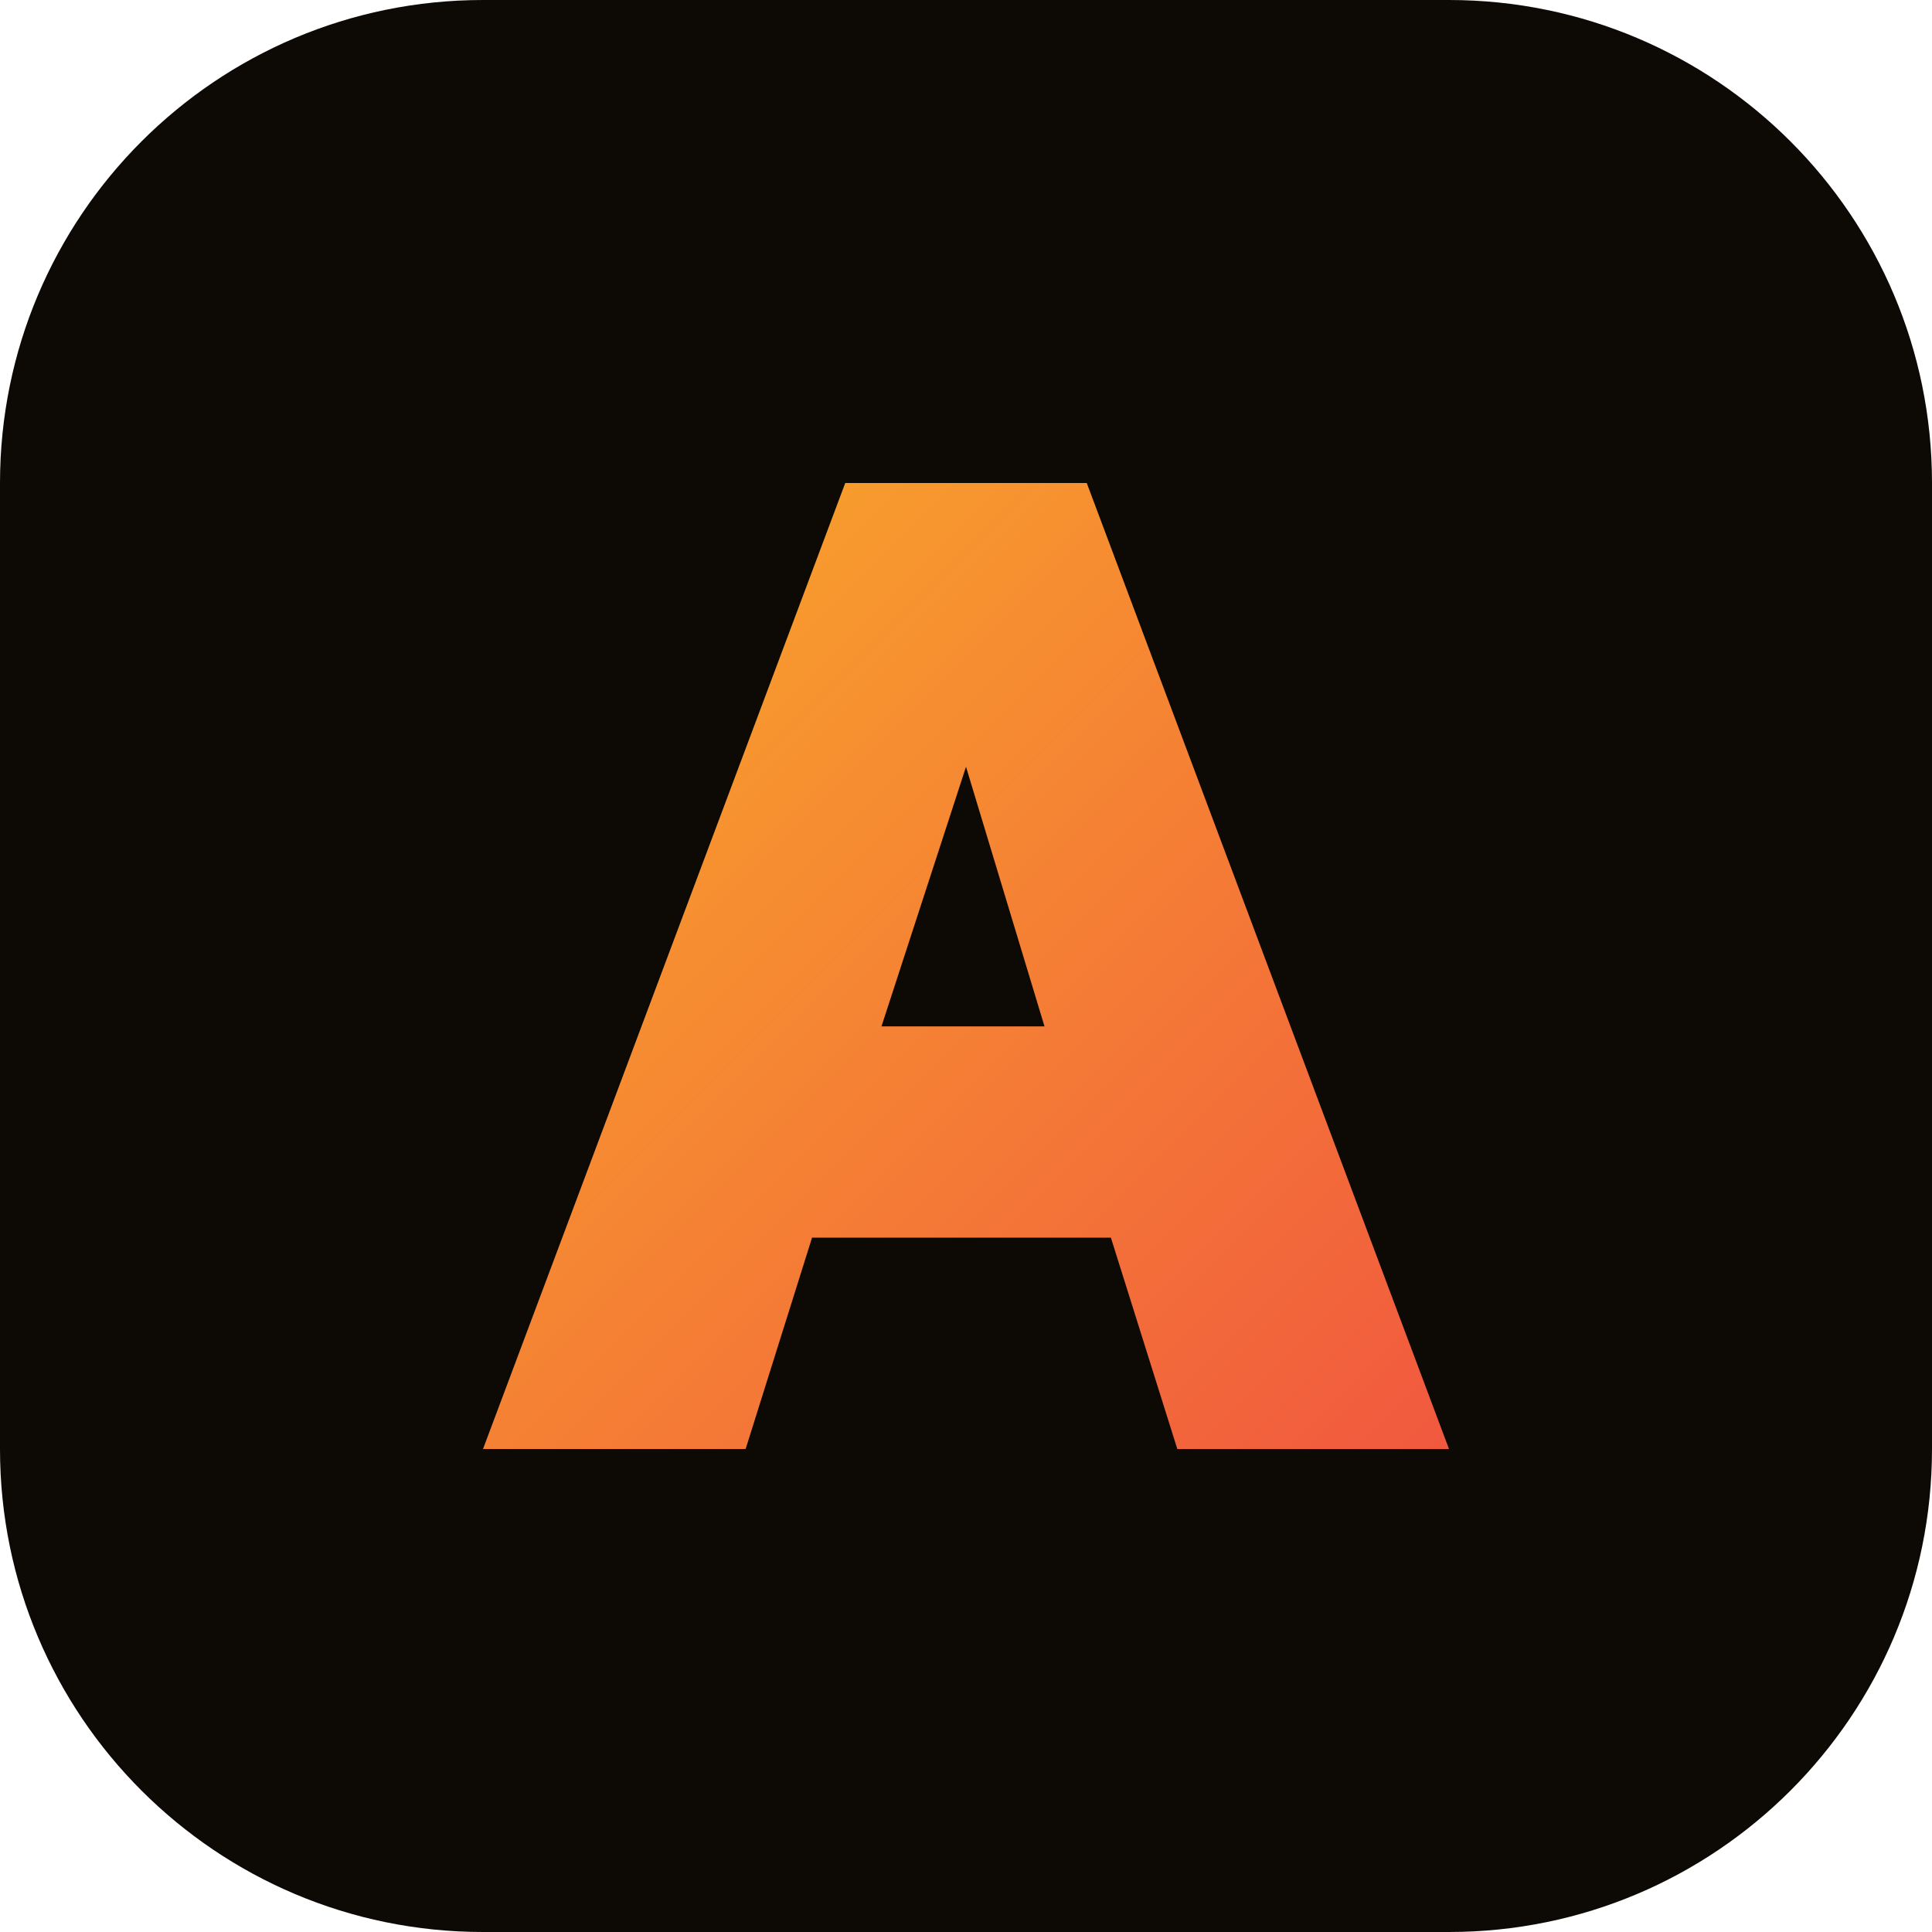
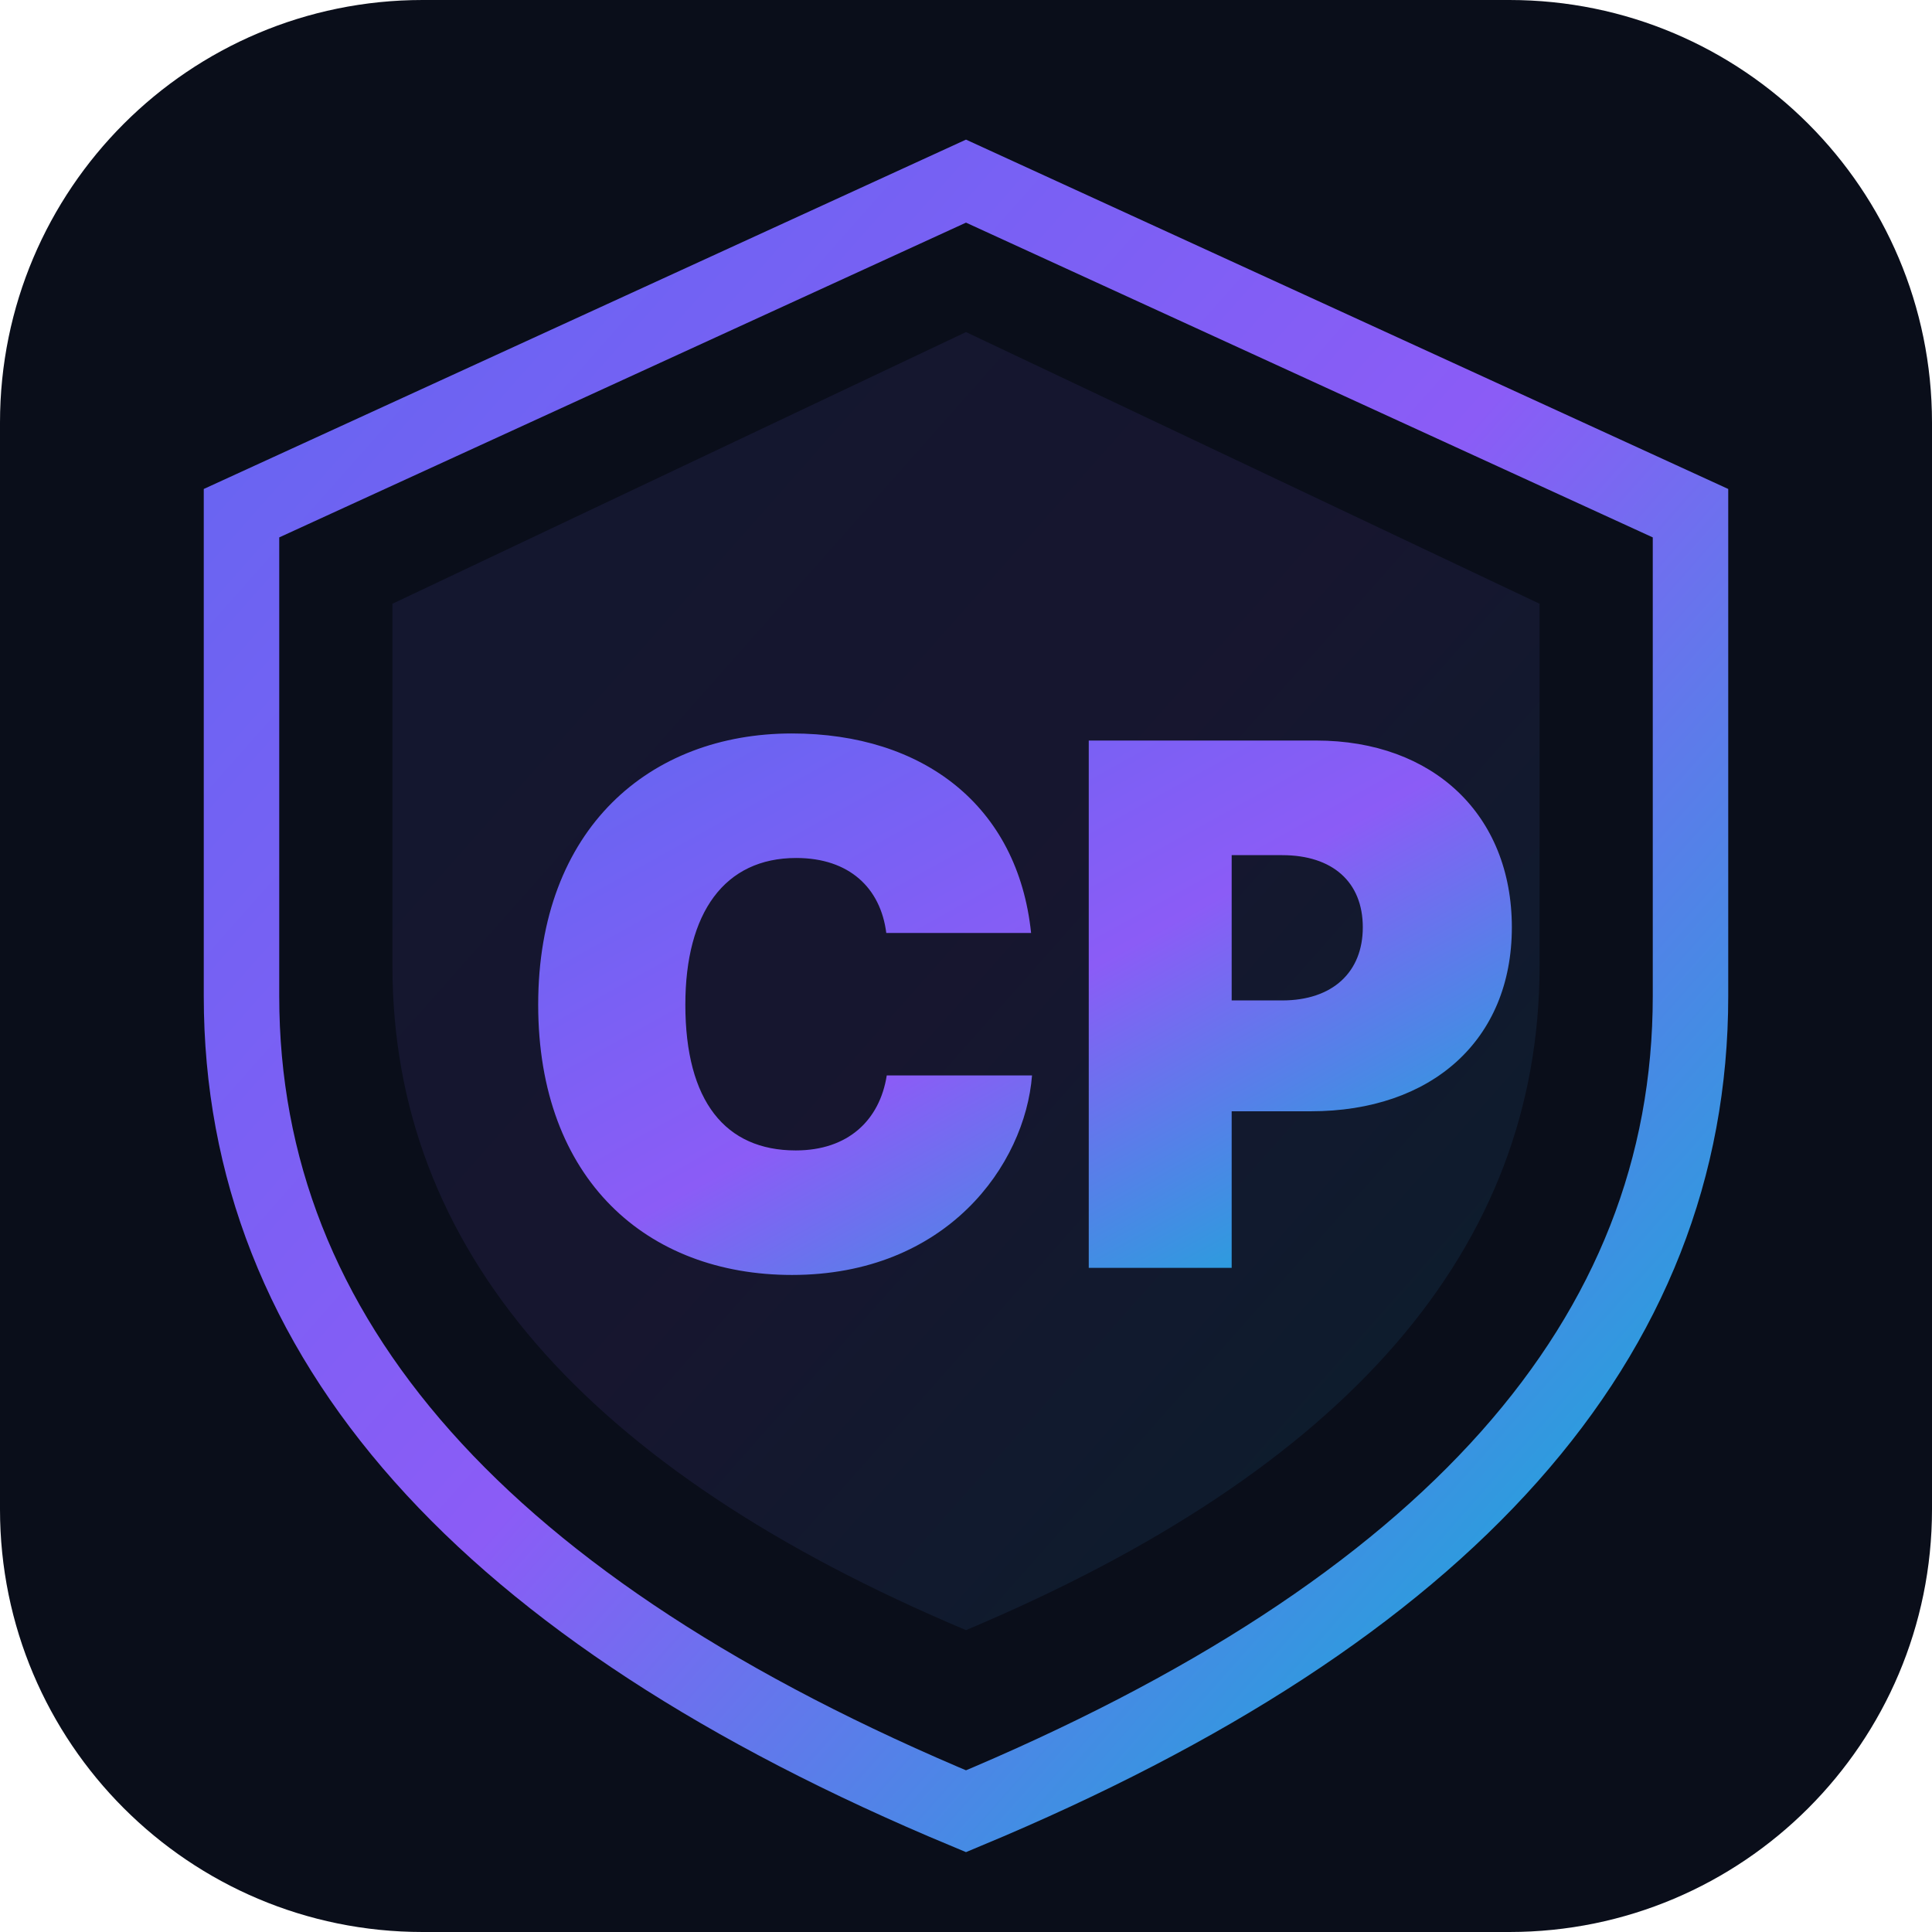
<svg xmlns="http://www.w3.org/2000/svg" viewBox="0 0 64 64">
  <defs>
-     <linearGradient id="g" x1="8" y1="8" x2="56" y2="56" gradientUnits="userSpaceOnUse">
-       <stop stop-color="#fbbf24" />
-       <stop offset="1" stop-color="#ef4444" />
+     <linearGradient id="sg" x1="0%" y1="0%" x2="100%" y2="100%">
+       <stop offset="0%" stop-color="#6366f1" />
+       <stop offset="50%" stop-color="#8b5cf6" />
+       <stop offset="100%" stop-color="#06b6d4" />
    </linearGradient>
  </defs>
-   <rect width="64" height="64" rx="16" fill="#0d0905" />
-   <path d="M16 48 28 16h8l12 32h-9l-2.2-7H26.9L24.7 48H16Zm13.2-14h5.4L32 25.4 29.2 34Z" fill="url(#g)" />
+   <rect width="64" height="64" rx="14" fill="#0a0e1a" />
+   <path d="M32,6 L56,17 L56,33 Q56,50 32,60 Q8,50 8,33 L8,17 Z" fill="none" stroke="url(#sg)" stroke-width="2.5" />
+   <path d="M32,11 L51,20 L51,32 Q51,46 32,54 Q13,46 13,32 L13,20 Z" fill="url(#sg)" opacity=".1" />
+   <text x="17" y="42" fill="url(#sg)" font-family="Inter,Arial,sans-serif" font-size="24" font-weight="900">CP</text>
</svg>
